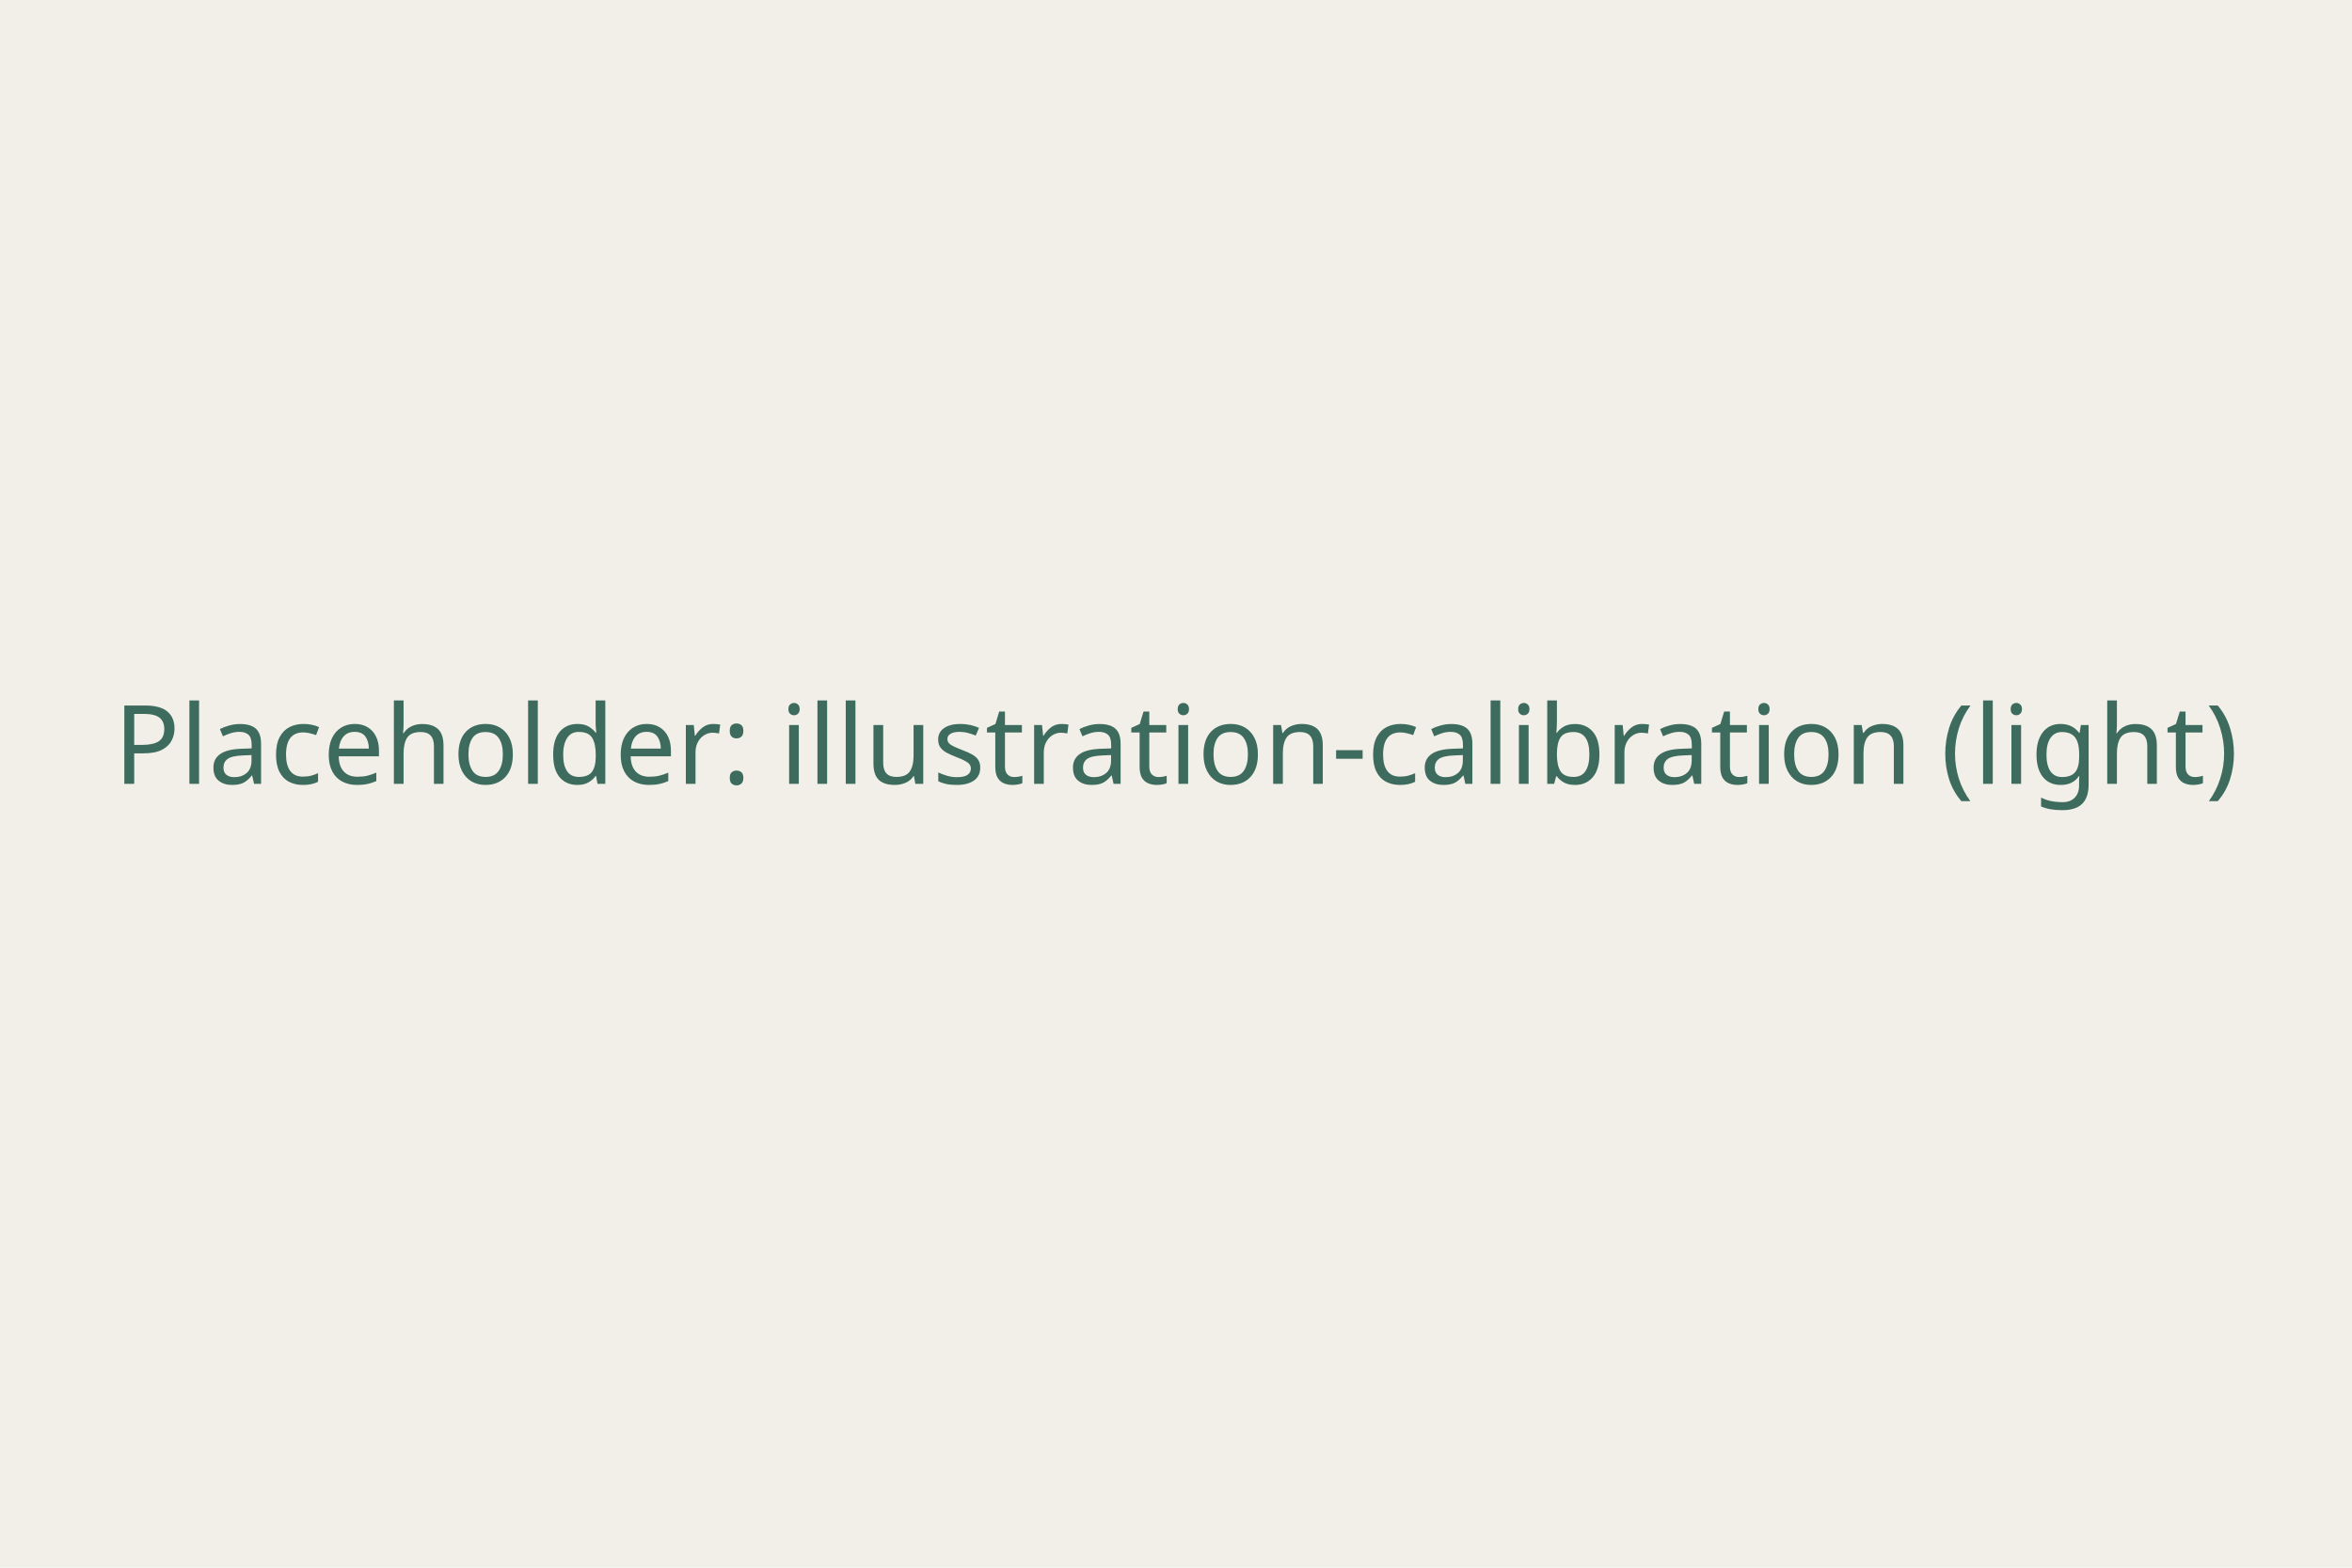
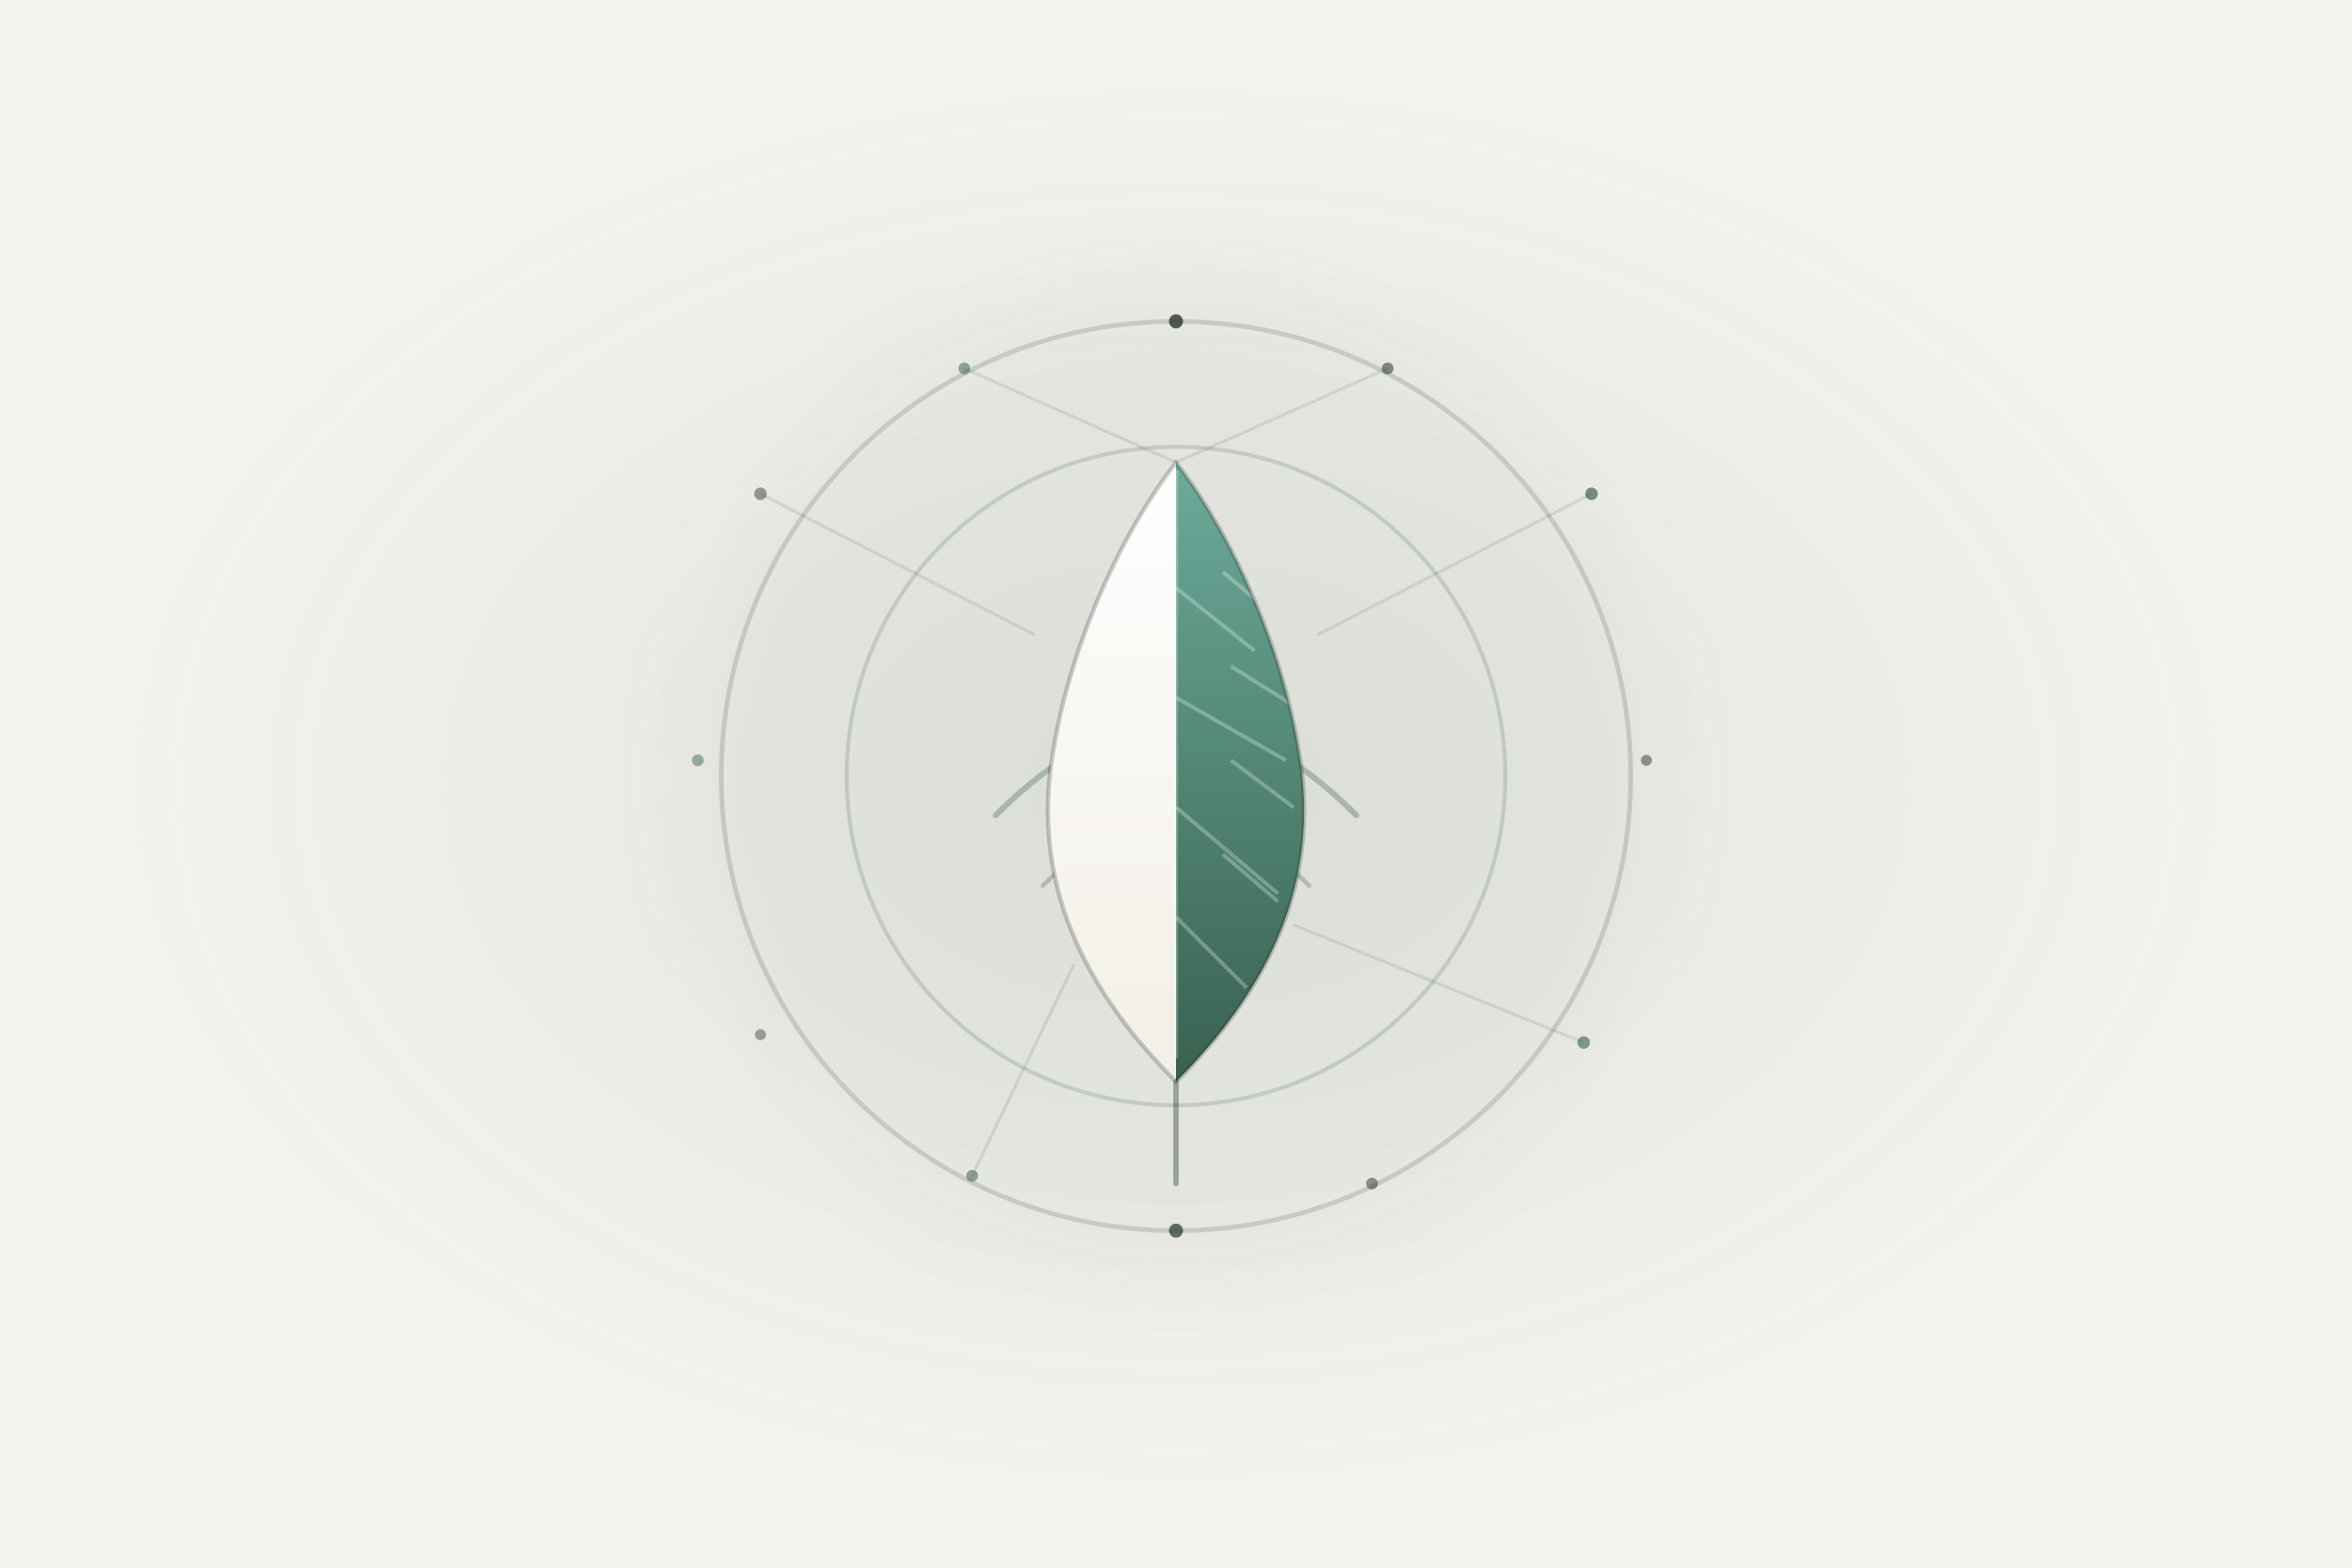
- <svg xmlns="http://www.w3.org/2000/svg" viewBox="0 0 600 400">
-   <rect width="600" height="400" fill="#F2EFE8" />
-   <text x="300" y="200" text-anchor="middle" fill="#3D6B5E" font-size="28" font-family="sans-serif">Placeholder: illustration-calibration (light)</text>
+ <svg xmlns="http://www.w3.org/2000/svg" viewBox="0 0 600 400" fill="none">
+   <defs>
+     <radialGradient id="bgGlow" cx="50%" cy="50%" r="50%">
+       <stop offset="0%" stop-color="#355B4A" stop-opacity="0.10" />
+       <stop offset="68%" stop-color="#355B4A" stop-opacity="0.035" />
+       <stop offset="100%" stop-color="#355B4A" stop-opacity="0" />
+     </radialGradient>
+     <linearGradient id="leafIvory" x1="0" y1="0" x2="0" y2="1">
+       <stop offset="0%" stop-color="#FFFFFF" />
+       <stop offset="100%" stop-color="#F2EEE5" />
+     </linearGradient>
+     <linearGradient id="leafTech" x1="0" y1="0" x2="0" y2="1">
+       <stop offset="0%" stop-color="#6FAF9F" />
+       <stop offset="100%" stop-color="#355B4A" />
+     </linearGradient>
+     <filter id="leafGlow" x="-30%" y="-30%" width="160%" height="160%">
+       <feGaussianBlur stdDeviation="10" result="blur" />
+     </filter>
+     <clipPath id="leafShape">
+       <path d="M300 118         C286 136 272 166 268 196         C264 228 278 254 300 276         C322 254 336 228 332 196         C328 166 314 136 300 118Z" />
+     </clipPath>
+   </defs>
+   <rect width="600" height="400" fill="#F6F4EF" />
+   <rect width="600" height="400" fill="url(#bgGlow)" />
+   <circle cx="300" cy="198" r="126" fill="#355B4A" opacity="0.05" filter="url(#leafGlow)" />
+   <circle cx="300" cy="198" r="116" stroke="#1E2B25" stroke-opacity="0.16" stroke-width="1.2" />
+   <circle cx="300" cy="198" r="84" stroke="#355B4A" stroke-opacity="0.18" stroke-width="1" />
+   <g>
+     <circle cx="300" cy="82" r="1.8" fill="#1E2B25" fill-opacity="0.75" />
+     <circle cx="354" cy="94" r="1.5" fill="#1E2B25" fill-opacity="0.52" />
+     <circle cx="406" cy="126" r="1.6" fill="#355B4A" fill-opacity="0.66" />
+     <circle cx="420" cy="194" r="1.4" fill="#1E2B25" fill-opacity="0.46" />
+     <circle cx="404" cy="266" r="1.6" fill="#355B4A" fill-opacity="0.58" />
+     <circle cx="350" cy="302" r="1.5" fill="#1E2B25" fill-opacity="0.48" />
+     <circle cx="300" cy="314" r="1.8" fill="#1E2B25" fill-opacity="0.66" />
+     <circle cx="248" cy="300" r="1.5" fill="#355B4A" fill-opacity="0.52" />
+     <circle cx="194" cy="264" r="1.4" fill="#1E2B25" fill-opacity="0.40" />
+     <circle cx="178" cy="194" r="1.5" fill="#355B4A" fill-opacity="0.46" />
+     <circle cx="194" cy="126" r="1.6" fill="#1E2B25" fill-opacity="0.44" />
+     <circle cx="246" cy="94" r="1.5" fill="#355B4A" fill-opacity="0.50" />
+   </g>
+   <g stroke="#355B4A" stroke-opacity="0.13" stroke-width="0.8">
+     <line x1="246" y1="94" x2="300" y2="118" />
+     <line x1="354" y1="94" x2="300" y2="118" />
+     <line x1="406" y1="126" x2="336" y2="162" />
+     <line x1="404" y1="266" x2="330" y2="236" />
+     <line x1="248" y1="300" x2="274" y2="246" />
+     <line x1="194" y1="126" x2="264" y2="162" />
+   </g>
+   <path d="M254 208 C270 192 286 184 300 184 C314 184 330 192 346 208" stroke="#355B4A" stroke-opacity="0.32" stroke-width="1.5" stroke-linecap="round" />
+   <path d="M266 226 C278 214 289 208 300 208 C311 208 322 214 334 226" stroke="#1E2B25" stroke-opacity="0.22" stroke-width="1.1" stroke-linecap="round" />
+   <g clip-path="url(#leafShape)">
+     <rect x="250" y="108" width="50" height="180" fill="url(#leafIvory)" />
+     <rect x="300" y="108" width="50" height="180" fill="url(#leafTech)" />
+     <g stroke="#F7FFFB" stroke-opacity="0.28" stroke-width="1">
+       <path d="M300 270 L300 120" />
+       <path d="M300 150 L320 166" />
+       <path d="M300 178 L328 194" />
+       <path d="M300 206 L326 228" />
+       <path d="M300 234 L318 252" />
+       <path d="M312 146 L324 156" />
+       <path d="M314 170 L330 180" />
+       <path d="M314 194 L330 206" />
+       <path d="M312 218 L326 230" />
+     </g>
+   </g>
+   <path d="M300 118     C286 136 272 166 268 196     C264 228 278 254 300 276     C322 254 336 228 332 196     C328 166 314 136 300 118Z" stroke="#1E2B25" stroke-opacity="0.24" stroke-width="1.1" />
+   <path d="M300 276 L300 302" stroke="#1E2B25" stroke-opacity="0.36" stroke-width="1.4" stroke-linecap="round" />
</svg>
